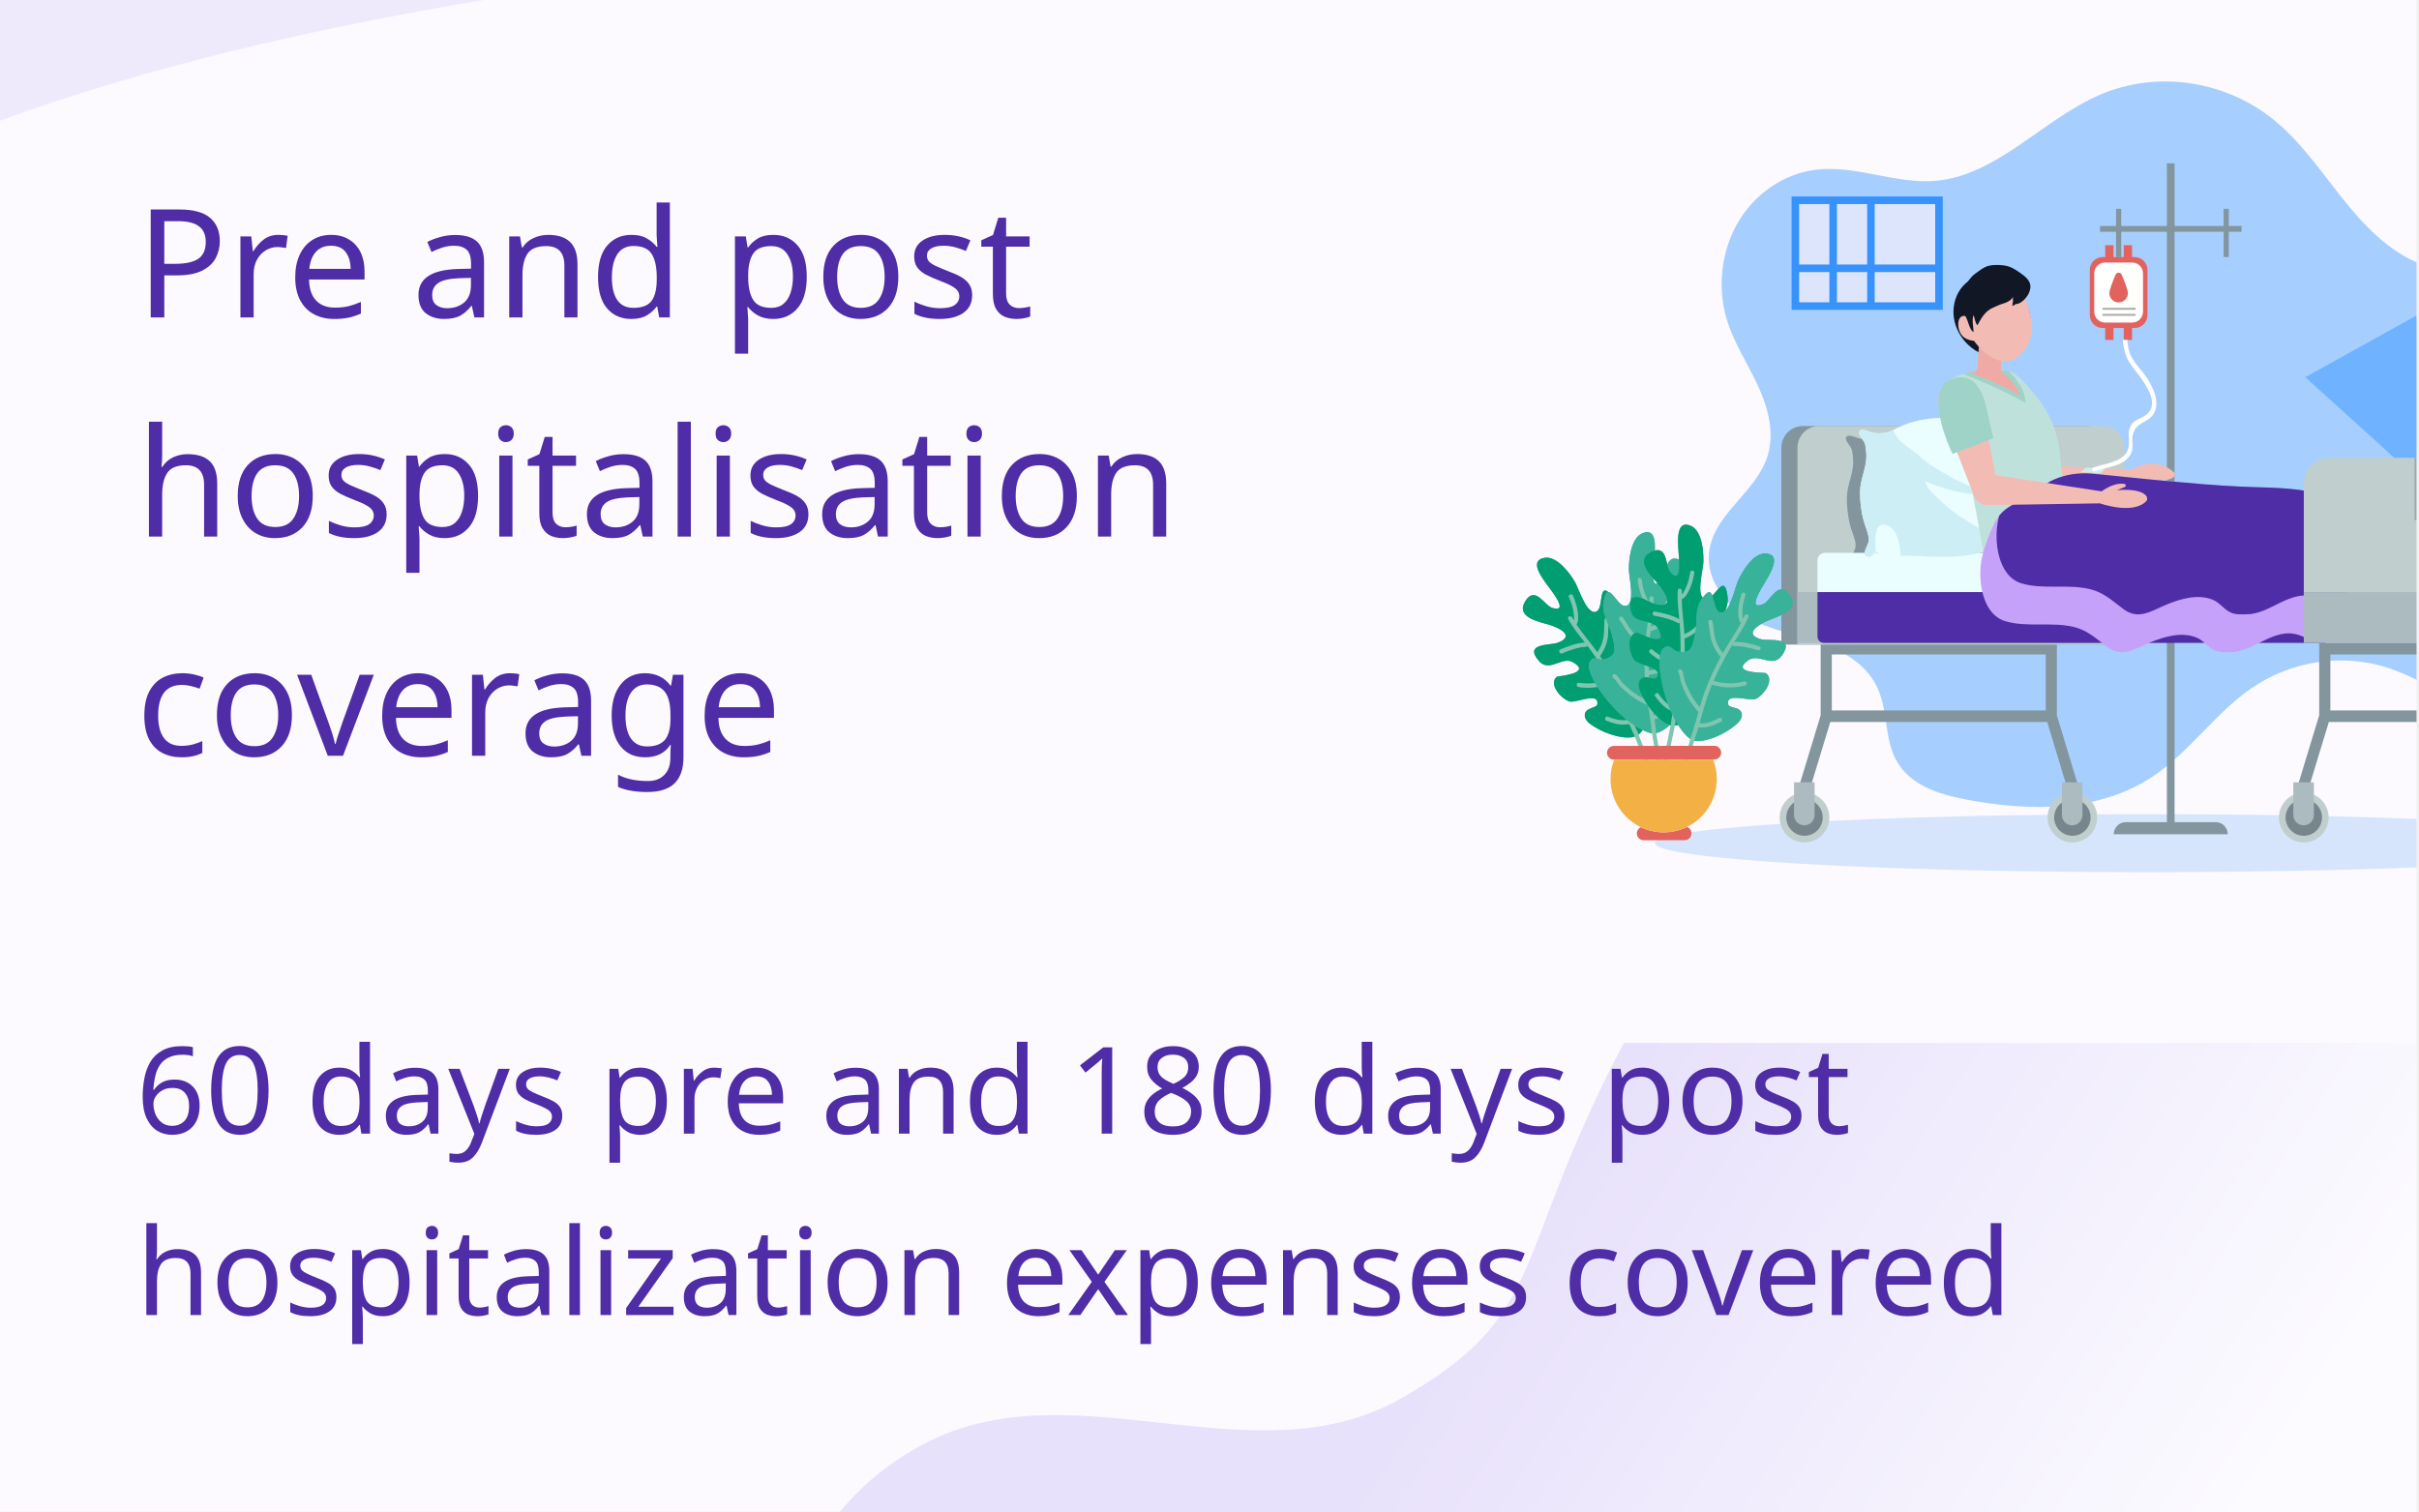
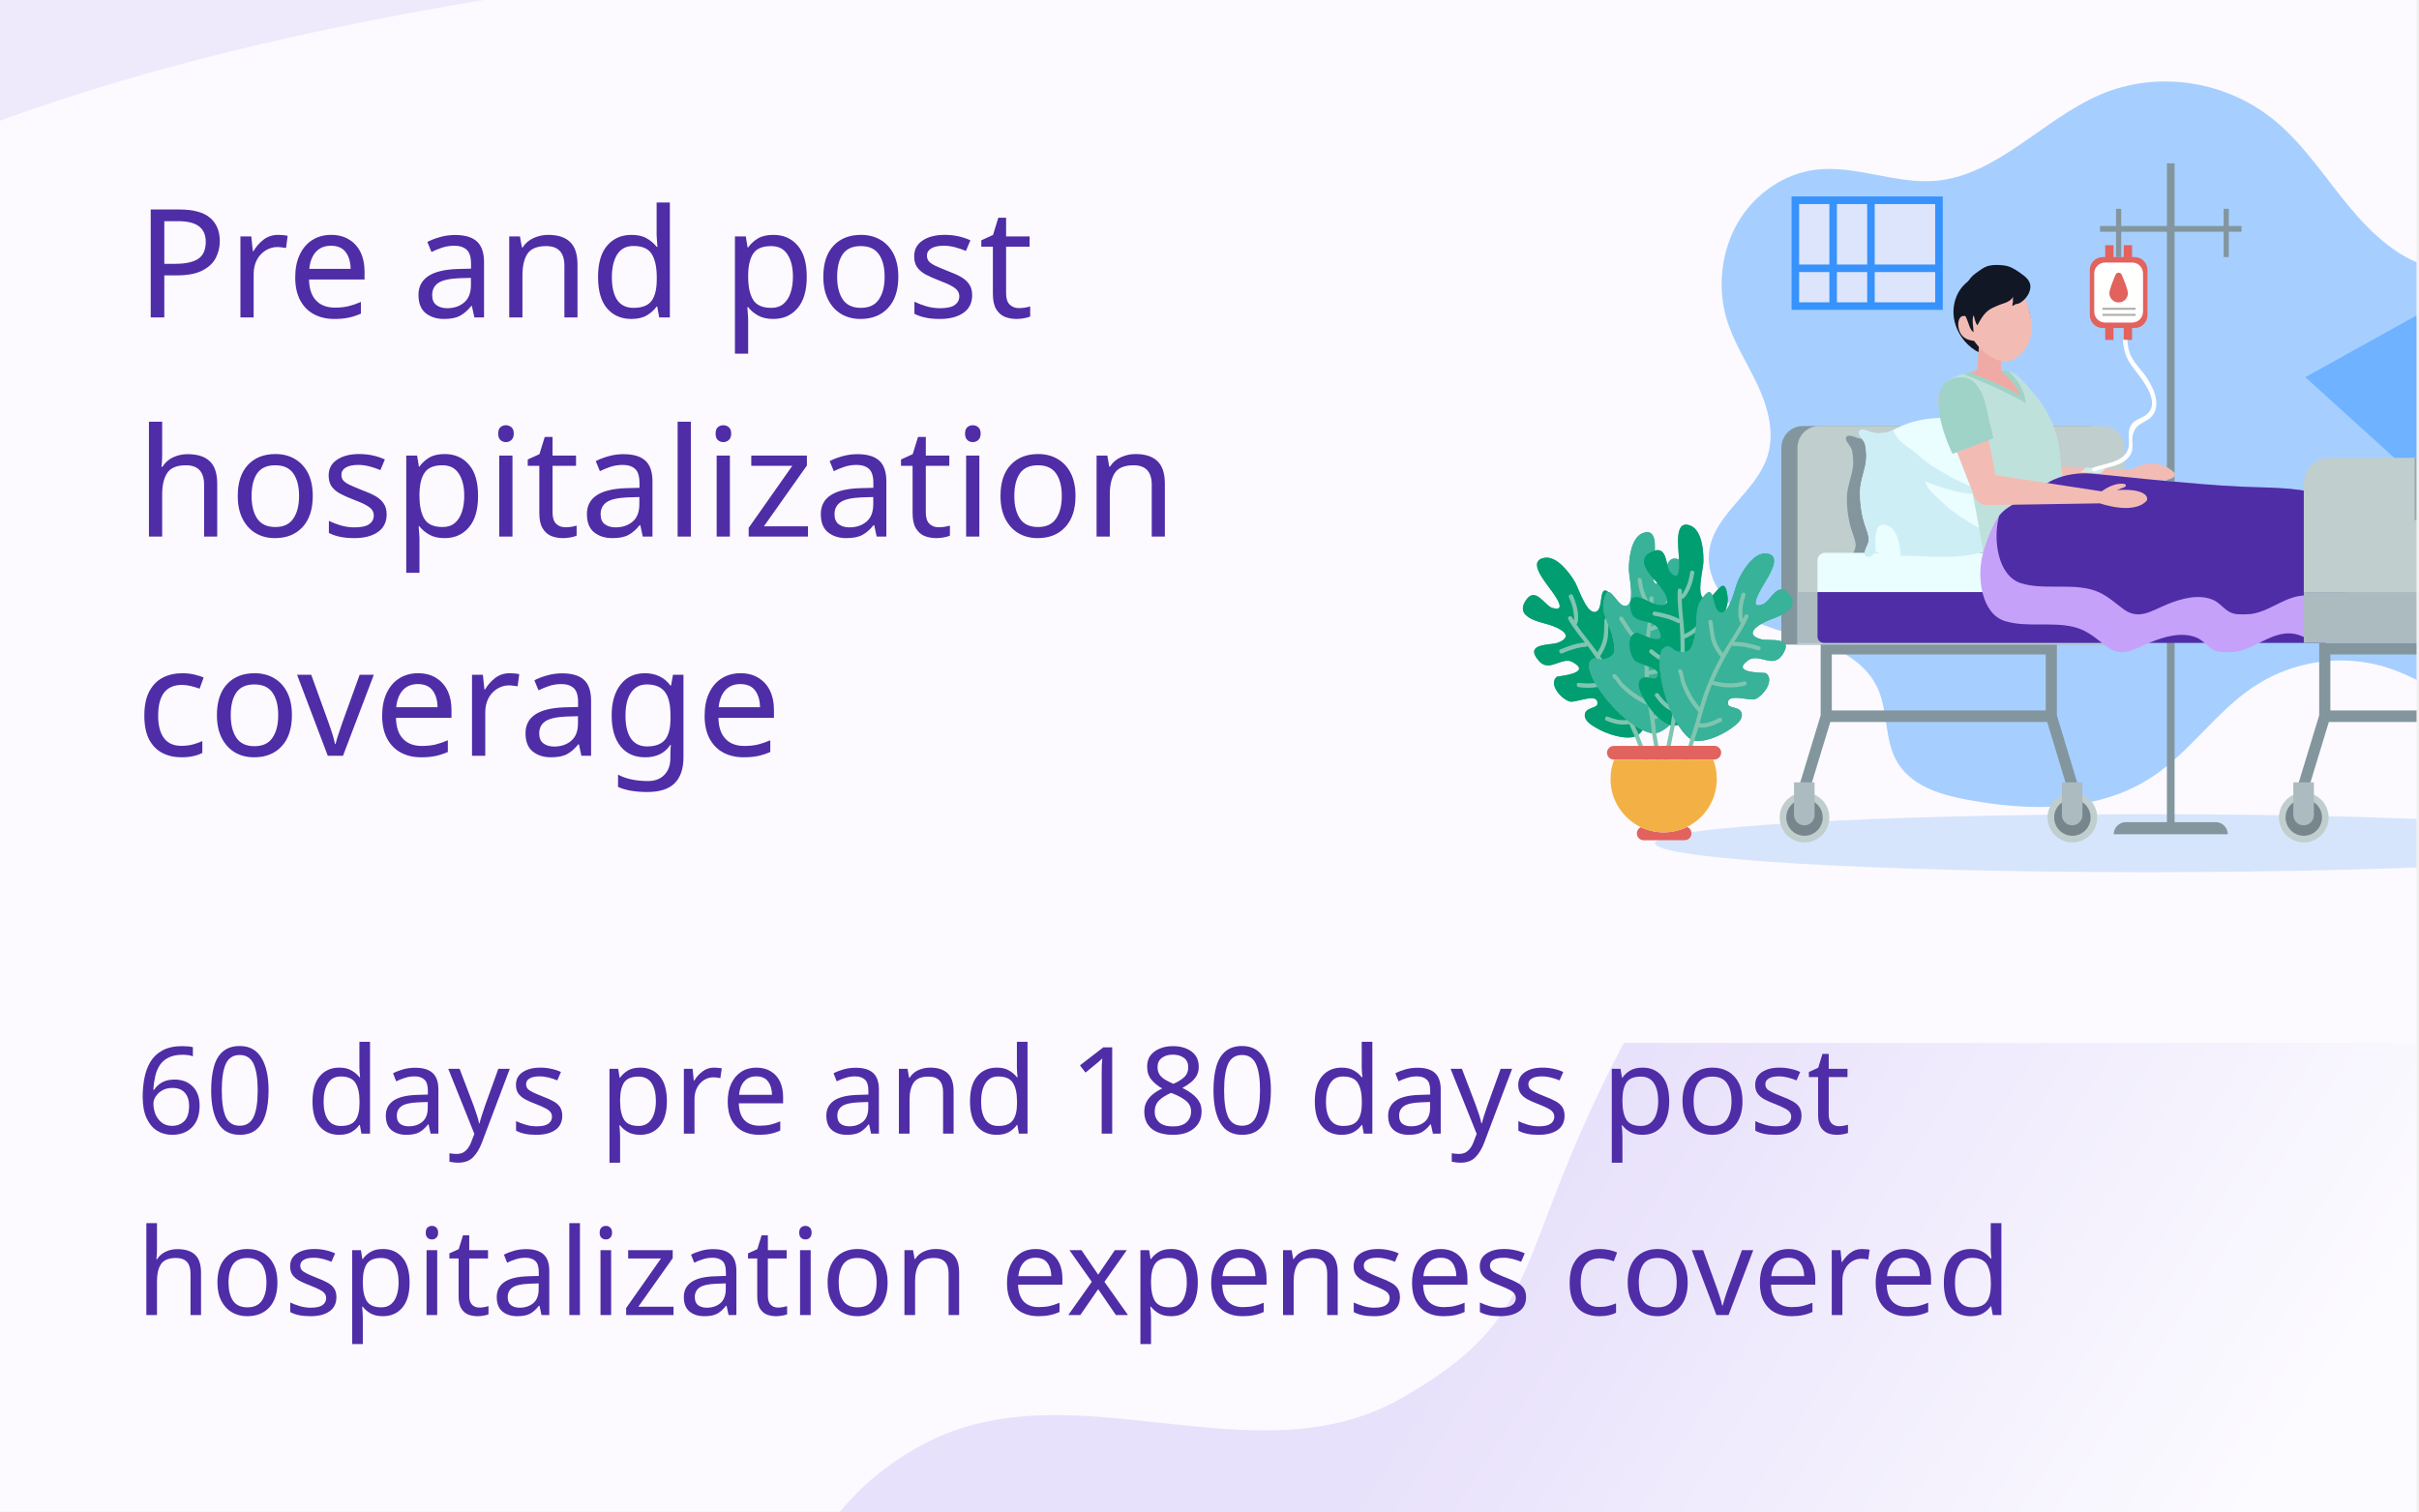
<svg xmlns="http://www.w3.org/2000/svg" xmlns:xlink="http://www.w3.org/1999/xlink" width="320" height="200" viewBox="0 0 320 200">
  <defs>
    <linearGradient id="prefix__b" x1="50%" x2="5.2%" y1="36.667%" y2="57.085%">
      <stop offset="0%" stop-color="#EFE9FC" />
      <stop offset="100%" stop-color="#FAFCFF" />
    </linearGradient>
    <linearGradient id="prefix__d" x1="44.61%" x2="92.673%" y1="51.49%" y2="34.341%">
      <stop offset="0%" stop-color="#E8E1FB" />
      <stop offset="100%" stop-color="#FCFBFF" />
    </linearGradient>
    <path id="prefix__a" d="M0.677 0H320.677V200H0.677z" />
  </defs>
  <g fill="none" fill-rule="evenodd">
    <g transform="translate(-1354 -40) translate(1353 40)">
      <mask id="prefix__c" fill="#fff">
        <use xlink:href="#prefix__a" />
      </mask>
      <use fill="#FCFAFF" xlink:href="#prefix__a" />
      <path fill="url(#prefix__b)" d="M65 0C21.668 7.208-10.886 18.003-32.663 32.384c-32.664 21.572-88.123 49.719-100.624 22.19-8.334-18.351-5.615-36.543 8.159-54.574H65z" mask="url(#prefix__c)" />
      <path fill="url(#prefix__d)" fill-rule="nonzero" d="M123.025 146.846C109.86 139.77 103.078 126.82 102.677 108h218v109.254C314.864 227.572 301.057 230 279.984 230c-21.073 0-50.14-3.035-64.673-30.955-14.533-27.92-9.536-35.083-29.067-46.13-19.53-11.046-43.473 4.544-63.22-6.07z" mask="url(#prefix__c)" transform="matrix(1 0 0 -1 0 338)" />
      <g mask="url(#prefix__c)">
        <g>
          <g>
            <path fill="#A6CFFF" d="M129.492 70.803c-.987 6.47-5.485 12.518-11.252 14.044-.78.207-1.584.332-2.405.362-6.372.238-11.808-4.718-17.893-6.773-6.035-2.041-12.883-1.064-18.22 2.598-4.755 3.261-8.208 8.408-12.982 11.634-7.209 4.868-16.382 4.696-24.762 3.13-3.584-.671-7.543-1.878-9.343-5.297-1.472-2.8-1.073-6.364-2.337-9.281-1.403-3.24-4.604-5.112-7.761-6.198-3.154-1.086-6.503-1.632-9.436-3.294-2.933-1.662-5.47-4.866-5.187-8.43.377-4.756 5.242-7.518 7.26-11.723.22-.45.403-.917.545-1.409.9-3.1-.065-6.48-1.44-9.376-1.37-2.893-3.159-5.59-4.06-8.692-1.23-4.241-.626-9.06 1.607-12.794 2.233-3.733 6.052-6.31 10.136-6.836 2.754-.356 5.501.17 8.252.698 2.579.494 5.16.987 7.75.754 8.076-.726 14.153-8.14 21.68-11.385C67.286-.762 76.51.665 82.993 6.148c3.693 3.124 6.432 7.343 9.556 11.126 3.124 3.78 6.914 7.294 11.523 8.233 1.888.384 3.827.318 5.761.252 2.37-.08 4.733-.16 6.98.586 3.538 1.173 6.345 4.514 7.242 8.375.167.718.268 1.455.296 2.197.106 2.896-.764 5.693-.892 8.57-.14 3.181 1.217 5.19 2.511 7.905 2.58 5.409 4.463 11.252 3.521 17.41" transform="translate(202 10) translate(17.155)" />
            <path fill="#C3DBFB" d="M65.83 105.405c-35.932 0-65.06-1.72-65.06-3.84 0-2.121 29.128-3.84 65.06-3.84 35.931 0 65.06 1.719 65.06 3.84 0 2.12-29.129 3.84-65.06 3.84" opacity=".665" transform="translate(202 10) translate(17.155)" />
            <path fill="#6FB2FF" d="M141.542 62.469c-1.098 7.244-6.1 14.013-12.513 15.721L86.807 39.905l43.363-24.07 5.327 6.241c.186.804.298 1.628.328 2.46.12 3.24-.848 6.372-.991 9.592-.155 3.562 1.354 5.81 2.792 8.85 2.87 6.055 4.962 12.596 3.916 19.491" transform="translate(202 10) translate(17.155)" />
          </g>
          <path fill="#3792FC" d="M46.262 16L36 16 36 31 56 31 56 16 46.262 16" transform="translate(202 10)" />
          <path fill="#DDE5FD" d="M47 21L51 21 51 17 47 17zM47 25L51 25 51 21 47 21zM47 30L51 30 51 26 47 26zM51 21L55 21 55 17 51 17zM51 25L55 25 55 21 51 21zM51 30L55 30 55 26 51 26zM37 21L41 21 41 17 37 17zM37 25L41 25 41 21 37 21zM37 30L41 30 41 26 37 26zM42 21L46 21 46 17 42 17zM42 25L46 25 46 21 42 21zM42 30L46 30 46 26 42 26z" transform="translate(202 10)" />
          <path fill="#83969E" d="M78.923 24.014V20.67h-2.126V19.9h2.126v-2.266h.686V19.9h6.042v-8.29h1.016v8.29h6.486v-2.266h.685V19.9h1.684v.771h-1.684v3.343h-.685V20.67h-6.486v78.112h5.435c.884 0 1.6.72 1.6 1.607H78.617c0-.887.716-1.607 1.6-1.607h5.435V20.67H79.61v3.343h-.686" transform="translate(202 10)" />
          <path fill="#E2625D" d="M77.152 33.402h4.227c.938 0 1.7-.764 1.7-1.707V25.72c0-.942-.762-1.706-1.7-1.706h-4.227c-.938 0-1.699.764-1.699 1.706v5.975c0 .943.76 1.707 1.7 1.707" transform="translate(202 10)" />
          <path fill="#FFFFFE" d="M77.477 32.68h3.577c.795 0 1.439-.646 1.439-1.443v-5.058c0-.797-.644-1.444-1.439-1.444h-3.577c-.794 0-1.438.647-1.438 1.444v5.058c0 .797.644 1.444 1.438 1.444" transform="translate(202 10)" />
          <path fill="#E2625D" d="M79.945 24.433L81.041 24.433 81.041 22.44 79.945 22.44zM77.49 24.433L78.587 24.433 78.587 22.44 77.49 22.44zM79.945 34.976L81.041 34.976 81.041 32.982 79.945 32.982zM77.49 34.976L78.587 34.976 78.587 32.982 77.49 32.982zM78.039 28.787c0 .68.549 1.232 1.227 1.232s1.227-.551 1.227-1.232c0-.415-.455-1.579-.812-2.425-.155-.37-.676-.37-.83 0-.357.846-.812 2.01-.812 2.425" transform="translate(202 10)" />
          <path fill="#AAADA9" d="M77.125 30.989L81.512 30.989 81.512 30.727 77.125 30.727zM77.125 31.795L81.512 31.795 81.512 31.532 77.125 31.532z" transform="translate(202 10)" />
          <path fill="#83969E" d="M41.323 84h28.298v-7.407H41.323V84zm-.196 1.528h28.69l2.79 9.24 1.409-.455-2.92-9.665v-9.583H39.848v9.582l-2.94 9.664 1.407.46 2.812-9.243zM107.272 84h28.298v-7.407h-28.298V84zm-.196 1.528h28.69l2.791 9.24 1.408-.455-2.92-9.665v-9.583h-31.248v9.582l-2.94 9.664 1.407.46 2.812-9.243z" transform="translate(202 10)" />
          <path fill="#C0CECE" d="M34.425 98.167c0 1.822 1.471 3.299 3.285 3.299s3.285-1.477 3.285-3.299c0-1.822-1.47-3.299-3.285-3.299-1.814 0-3.285 1.477-3.285 3.299" transform="translate(202 10)" />
          <path fill="#77868D" d="M35.3 98.167c0 1.337 1.08 2.42 2.41 2.42 1.331 0 2.41-1.083 2.41-2.42 0-1.336-1.079-2.42-2.41-2.42-1.33 0-2.41 1.084-2.41 2.42" transform="translate(202 10)" />
          <path fill="#83969E" d="M77.92 75.288H34.647V49.246c0-1.59 1.283-2.878 2.866-2.878h37.54c1.584 0 2.867 1.288 2.867 2.878v26.042" transform="translate(202 10)" />
          <path fill="#C0CECE" d="M80.052 75.288H36.778V49.246c0-1.59 1.283-2.878 2.867-2.878h37.54c1.584 0 2.867 1.288 2.867 2.878v26.042" transform="translate(202 10)" />
          <path fill="#83969E" d="M44.144 51.48c.044-.646-.03-1.26-.15-1.895-.096-.5-.872-1.171-.806-1.617.096-.667 1.288-.09 1.638.012.584.172 1.137.152 1.743.058.415-.065.786-.216 1.156-.395.111-.055.222-.11.335-.168.808-.41 1.595-.703 2.467-.941 2.143-.589 4.572-.546 6.76-.312 1.532.165 3.19.481 4.724.318.588-.062 1.148-.05 1.65-.372.485-.309 1.338-1.069 1.92-.616.759.584.444 2.565.537 3.44l.081-.157c.052.492.084.992.201 1.46.267 1.07.958 2.112 1.355 3.156.462 1.218.5 2.726.368 3.996-.065.603-.187 1.264-.357 1.85-.175.609-.482 1.232-.034 1.765.234.277.532.33.523.75-.008.335-.261.597-.562.714-.598.233-1.294-.096-1.891-.138-.75-.054-1.464.127-2.172.328-.42.12-.838.247-1.257.338-1.429.311-2.806.806-4.252 1.09-2.592.506-5.206.267-7.792.182-1.27-.043-2.555.058-3.812-.185-.665-.13-.956-.405-1.52.028-.256.197-.263.344-.654.277-.42-.072-.487-.207-.392-.65.171-.799.674-1.165.485-2.067-.132-.626-.403-1.257-.587-1.878-.37-1.246-.56-2.812-.525-4.122.038-1.455.721-2.799.82-4.25" transform="translate(202 10)" />
          <path fill="#ACBBC0" d="M36.778 75.065L80.052 75.065 80.052 68.344 36.778 68.344z" transform="translate(202 10)" />
          <path fill="#EAFDFF" d="M106.633 68.344H39.428v-4.199c0-.549.444-.994.99-.994h66.215v5.193" transform="translate(202 10)" />
          <path fill="#EAFDFF" d="M46.084 63.673c.392.067.398-.08.654-.277.564-.433.855-.157 1.52-.028 1.258.244 2.542.142 3.813.184 2.585.086 5.2.325 7.792-.181 1.446-.284 2.823-.779 4.251-1.09.42-.091.838-.218 1.258-.337.707-.202 1.422-.383 2.171-.329.597.042 1.293.37 1.892.138.3-.117.554-.38.561-.713.01-.421-.288-.474-.523-.751-.448-.533-.14-1.156.035-1.766.17-.585.291-1.245.356-1.849.134-1.27.094-2.778-.368-3.996-.397-1.044-1.088-2.085-1.354-3.156-.117-.468-.15-.969-.201-1.46l-.082.156c-.092-.874.222-2.854-.535-3.439-.584-.452-1.437.307-1.921.616-.503.322-1.063.31-1.65.372-1.534.164-3.192-.153-4.724-.318-2.188-.234-4.617-.276-6.76.312-.873.238-1.66.532-2.468.941-.112.058-.223.114-.334.168-.37.18-.741.33-1.157.395-.606.094-1.158.115-1.743-.058-.35-.103-1.541-.68-1.638-.012-.065.446.71 1.117.806 1.617.12.635.195 1.25.15 1.895-.098 1.45-.781 2.794-.82 4.25-.035 1.31.155 2.876.525 4.122.184.62.456 1.251.588 1.878.189.9-.314 1.267-.486 2.066-.095.443-.028.578.392.65" transform="translate(202 10)" />
          <path fill="#CEEEF6" d="M46.252 63.69c-.047 0-.102-.006-.168-.017-.313-.053-.43-.142-.43-.368 0-.077.014-.17.038-.282.146-.676.527-1.042.528-1.684 0-.117-.013-.243-.042-.382-.132-.627-.404-1.257-.588-1.878-.34-1.15-.53-2.57-.529-3.811 0-.105.002-.21.005-.312.038-1.455.72-2.799.82-4.25.008-.127.012-.255.012-.382 0-.508-.067-1.004-.163-1.512-.092-.48-.809-1.116-.81-1.561 0-.02.002-.038.004-.056.034-.237.207-.317.43-.317.407 0 .983.263 1.208.329.314.092.618.13.925.13.267 0 .537-.028.818-.072.416-.065.787-.216 1.157-.395l.015.065c.383 1.488 2.38 2.42 3.437 3.408 1.18 1.104 2.403 1.767 3.808 2.58 1.555.9 3.2 1.504 4.823 2.258-.386.118-.832.17-1.315.17-2.13 0-4.971-1-6.54-1.668.074 1 1.89 2.427 2.61 3.111 1.254 1.19 2.798 2.087 4.289 2.945 1.51.869 3.149 1.535 4.778 2.205-.42.119-.839.246-1.258.337-1.428.311-2.805.806-4.251 1.09-1.236.241-2.477.313-3.718.313-1.361 0-2.722-.086-4.074-.132-.549-.018-1.1-.01-1.65-.013-.063-1.452-.42-3.44-1.671-3.974-.242-.103-.45-.15-.628-.15-.876 0-1.047 1.123-1.047 2.19 0 .437.029.865.05 1.202.005.1.015.227.027.376-.126.03-.26.095-.414.213-.213.165-.253.293-.486.293" transform="translate(202 10)" />
          <path fill="#D6EEF1" d="M64.181 51.112c-2.262 0-5.478-1.671-6.636-2.484 1.4.675 3.04.941 4.561 1.224.63.116 1.472.323 2.257.323.634 0 1.23-.135 1.648-.56l-.105.13c.282-.1.428-.323.636-.53-.18 1.4-1.129 1.897-2.361 1.897M65.056 54.22c-2.082 0-5.646-1.436-6.226-1.82 1.473.426 3.457 1.21 5.243 1.21.877 0 1.707-.19 2.404-.703l.071.112c.134.887-.516 1.201-1.492 1.201M66.253 57.693c-1.006 0-4.172-1.068-4.18-2.1.057-.016.122-.023.193-.023.106 0 .224.015.342.044l-.132-.072c.075.032.151.064.227.098.148.044.29.106.405.181.492.226.992.473 1.467.72.454.237 1.625.641 1.749 1.15l-.071.002" transform="translate(202 10)" />
          <path fill="#4F2DA7" d="M106.633 75.065H40.267c-.463 0-.839-.377-.839-.842v-5.879h67.205v6.721" transform="translate(202 10)" />
          <path fill="#121725" d="M58.749 27.764c.769-.816 1.83-1.357 2.946-1.435 1.047-.073 2.104.254 2.979.839.874.583 1.57 1.413 2.075 2.338.763 1.397 1.205 3.255.686 4.807-.523 1.561-1.907 2.697-3.54 2.917-1.674.224-3.397-.487-4.605-1.673-.951-.934-1.622-2.168-1.817-3.489-.196-1.32.1-2.722.872-3.81.123-.174.258-.339.404-.494" transform="translate(202 10)" />
          <path fill="#F2BCB5" d="M69.644 54.406l11.493-1.06c1.445.923 2.514.874 2.794.82.169-.033.183-.23.024-.288l-.963-.346c2.339.211 3.229-.13 3.568-.417.173-.146.247-.402.084-.557-2.599-2.477-5.655-.413-5.655-.413l-13.712-.625c.877.911 1.697 1.854 2.367 2.886" transform="translate(202 10)" />
          <path fill="#D1EBEB" d="M77.523 52L76.896 52.63 74.215 52.468 74.958 51.87 77.523 52" transform="translate(202 10)" />
          <path fill="#BFE1DB" d="M56.337 41.643c.414 1.311 1.804 5.695 2.112 6.837 1.262 4.727 2.932 14.67 2.932 14.67h13.197l-2.309-6.54s-.66-5.374-.709-5.945l-.042-.483c-.238-2.765-1.284-5.395-3.018-7.555-.505-.626-1.032-1.256-1.527-1.8-.49-.53-.943-.983-1.327-1.28-.234-.18-.553-.32-.934-.42-1.54-.41-4.085-.215-5.99.347-.897.266-1.651.614-2.09 1.018-.316.29-.425.742-.295 1.151" transform="translate(202 10)" />
          <path fill="#9FD3C8" d="M58.722 39.474v.003s6.274 2.509 8.242 3.883c0 0 .09-2.114-2.252-4.234-1.54-.41-4.085-.214-5.99.348" transform="translate(202 10)" />
          <path fill="#C6A1F9" d="M64.247 72.184c2.808.865 6.145.07 9.047.764 1.899.455 2.924 1.51 4.46 2.649 2.03 1.506 3.702.229 5.737-.611 1.838-.758 4.165-1.433 6.112-.611.885.372 1.397 1.203 2.242 1.628.721.36 1.387.284 2.19.284 3.177.003 5.799-3.407 9.142-2.24 1.457.508 3.334 1.9 3.915-.305.323-1.225.302-2.578.268-3.892-.006-.406-.015-.806-.018-1.2-.006-1.62-.718-3.492-.125-5.072.329-.883 1.238-1.05 2.187-1.03.548.01 1.108.083 1.582.117 5.512.37 11.557 3.226 16.945.687.7-.33 1.682-.85 1.688-1.735-1.414-1.152-4.122-.773-5.856-.957-2.613-.28-5.153-1.353-7.422-2.569l-.068-.036c-1.782-.956-3.391-.532-5.28-.993-1.796-.437-3.46-1.28-5.267-1.75-3.306-.865-6.866-.767-10.248-.92-3.554-.162-7.125-.507-10.645-.819-3.024-.266-6.05-.623-9.078-.898-1.737-.156-3.501.092-5.095.803-.22.101-.435.208-.639.327-1.33.776-2.558 1.726-3.91 2.481-1.13.635-1.962 1.081-2.64 1.946-.216.272-.414.583-.605.956-.715 1.406-1.244 2.847-1.625 4.369-.694 2.792-.17 7.653 3.006 8.627" transform="translate(202 10)" />
          <path fill="#4F2DA7" d="M66.391 67.183c2.809.861 6.146.067 9.048.764 1.898.455 2.924 1.506 4.46 2.646 2.029 1.506 3.702.229 5.737-.611 1.837-.758 4.165-1.433 6.115-.611.882.372 1.393 1.203 2.239 1.628.72.36 1.387.284 2.193.284 3.173.003 5.799-3.406 9.139-2.24.645.227 1.375.624 2.038.807.828.229 1.555.116 1.877-1.112.423-1.604.259-3.43.252-5.093 0-.354-.036-.72-.085-1.096-.17-1.33-.501-2.74-.042-3.975.52-1.393 2.473-1.002 3.77-.913 1.052.07 2.125.232 3.209.43l-.068-.036c-1.782-.956-3.391-.532-5.28-.993-1.796-.437-3.46-1.28-5.267-1.75-3.306-.865-6.866-.767-10.248-.92-3.554-.162-7.125-.507-10.645-.819-3.024-.266-6.05-.623-9.078-.898-1.737-.156-3.501.092-5.095.803-.22.101-.435.208-.639.327-1.33.776-2.558 1.726-3.91 2.481-1.13.635-1.962 1.081-2.64 1.946-.03.107-.058.214-.085.32-.694 2.793-.17 7.654 3.005 8.631" transform="translate(202 10)" />
          <path fill="#F2BCB5" d="M55.7 44.275l4.468 11.387c.275.7.934 1.164 1.674 1.178l14.944-.239s4.397 1.565 6.145-.304c.184-.197.117-.54-.062-.742-.353-.394-1.299-.886-3.841-.706l1.06-.417c.176-.07.17-.332-.01-.383-.301-.084-1.456-.195-3.069.967l-14.03-2.153-2.01-10.453c-.362-1.78-2.243-2.768-3.88-2.038-1.474.658-2.108 2.438-1.389 3.903" transform="translate(202 10)" />
          <path fill="#EFAAA5" d="M60.584 38.715l.257-3.776 2.86 1.488-.005 2.676c2.323 1.901 2.586 3.33 2.586 3.33-1.215-1.057-6.787-3.159-6.787-3.159.583-.05 1.04-.178 1.089-.56" transform="translate(202 10)" />
          <path fill="#F2BCB5" d="M58.223 33.833c.38.973 1.187 1.175 1.92 1.271.037.055.073.105.115.16.5.684 1.148 1.318 1.846 1.78.95.636 1.987.952 2.85.664 1.417-.478 2.404-1.836 2.733-3.352.016-.076.032-.152.043-.227.11-.62.109-1.27-.024-1.883-1.162-5.563-3.193-6.35-5.322-5.838-1.63.39-2.925 3.167-3.08 5.507-.24-.097-.472-.139-.67-.094-.652.157-.71 1.24-.411 2.012" transform="translate(202 10)" />
          <path fill="#9FD3C8" d="M62.698 47.994l-5.412 2.062s-3.668-7.486-.693-9.603c0 0 3.667-2.478 5.094 3.12l1.01 4.42" transform="translate(202 10)" />
          <path fill="#121725" d="M58.669 29.555c-.006.55.022 1.084.123 1.621.075.404.256.736.419 1.108.228.522.368 1.336.85 1.67.024-.688-.26-1.61.023-2.258.145.43.188.994.5 1.343.527-.968 1.001-1.852 2.067-2.331.488-.22.935-.424 1.451-.577.47-.14.99-.43 1.215-.89-.073.208-.012.45-.028.669-.014.192-.105.384-.075.577.144-.062.295-.15.444-.25.126-.012.254-.024.379-.074.357-.143.702-.453.952-.747.359-.421.649-1.055.6-1.621-.067-.766-.769-1.279-1.346-1.684-.76-.533-1.343-.913-2.3-1.01-.72-.075-1.632-.086-2.301.223-.46.212-.86.545-1.277.83-1.048.718-1.684 2.134-1.696 3.401" transform="translate(202 10)" />
          <path fill="#FFFFFE" d="M80.418 34.976c.053.792.177 1.571.561 2.286.53.986 1.37 1.756 1.987 2.684.872 1.313 1.913 3.484.823 4.971-.83 1.132-2.186.879-2.63 2.566-.275 1.047.26 1.893-.456 2.873-1.052 1.441-3.063 1.395-4.588 2.016-.094.038-.2.014-.267-.063l-.048-.056c-.108-.127-.057-.323.1-.38 1.575-.57 4.097-.704 4.635-2.518.334-1.126-.316-2.284.505-3.289.431-.527 1.067-.658 1.617-1.005 2.69-1.695-.605-5.175-1.728-6.752-.762-1.069-1.005-2.124-1.105-3.333h.594" transform="translate(202 10)" />
          <path fill="#C0CECE" d="M103.76 68.344h45.746V53.928c0-1.852-1.496-3.353-3.34-3.353H107.1c-1.844 0-3.34 1.501-3.34 3.353v14.416" transform="translate(202 10)" />
          <path fill="#98A9AE" d="M118.421 58.828L135.922 58.828 135.922 50.575 118.421 50.575z" transform="translate(202 10)" />
          <path fill="#ACBBC0" d="M103.76 75.065L149.506 75.065 149.506 68.344 103.76 68.344zM37.685 99.206c.75 0 1.36-.611 1.36-1.365v-4.323h-2.72v4.323c0 .754.61 1.365 1.36 1.365" transform="translate(202 10)" />
          <path fill="#C0CECE" d="M69.863 98.167c0 1.822 1.47 3.299 3.285 3.299 1.814 0 3.285-1.477 3.285-3.299 0-1.822-1.471-3.299-3.285-3.299s-3.285 1.477-3.285 3.299" transform="translate(202 10)" />
          <path fill="#77868D" d="M70.738 98.167c0 1.337 1.079 2.42 2.41 2.42 1.33 0 2.41-1.083 2.41-2.42 0-1.336-1.08-2.42-2.41-2.42-1.331 0-2.41 1.084-2.41 2.42" transform="translate(202 10)" />
          <path fill="#ACBBC0" d="M73.122 99.206c.75 0 1.36-.611 1.36-1.365v-4.323h-2.719v4.323c0 .754.609 1.365 1.36 1.365" transform="translate(202 10)" />
          <path fill="#C0CECE" d="M100.475 98.167c0 1.822 1.471 3.299 3.285 3.299s3.285-1.477 3.285-3.299c0-1.822-1.47-3.299-3.285-3.299-1.814 0-3.285 1.477-3.285 3.299" transform="translate(202 10)" />
          <path fill="#77868D" d="M101.35 98.167c0 1.337 1.08 2.42 2.41 2.42 1.331 0 2.41-1.083 2.41-2.42 0-1.336-1.079-2.42-2.41-2.42-1.33 0-2.41 1.084-2.41 2.42" transform="translate(202 10)" />
          <path fill="#ACBBC0" d="M103.735 99.206c.75 0 1.36-.611 1.36-1.365v-4.323h-2.72v4.323c0 .754.61 1.365 1.36 1.365" transform="translate(202 10)" />
          <path fill="#38B299" d="M5.04 75.056c2.416-.905.25-1.997-1.26-2.436-1.222-.356-4.285-.944-3.027-3.034 1.318-2.19 2.549.534 3.583.847 2.313.7-.08-2.234-.65-3.016-.781-1.072-2.426-3.261-.375-3.61 1.658-.283 3.359 2.046 4.039 3.205.484.827 1.663 4.692 2.923 3.845.953-.64-.004-4.51 2.244-1.734.914 1.129.754 2.931 1.16 4.218.597 1.884.848 2.666 2.513 2.194.864-.245.898-1.33 1.957-.59.545.381.696 2.12.687 2.723-.079 5.543-2.31 9.241-3.354 9.713-1.414.639-4.027-.314-5.228-1.018-.597-.35-1.686-.928-1.603-1.804.092-.982 1.603-.83 1.663-1.408.109-1.049-1.088-.791-2.18-.534-.613.145-1.192.289-1.49.203-1.074-.31-2.844-2.252-1.709-3.265.117-.104 4.81-.415 2.136-1.932-.656-.372-1.336-.129-2.015.114-.853.305-1.703.61-2.495-.306-2.047-2.367 1.574-2.035 2.48-2.375" transform="translate(202 10)" />
          <path fill="#009E71" d="M14.336 87.591c-1.405 0-3.161-.687-4.084-1.228-.575-.336-1.606-.885-1.608-1.707 0-.032.001-.064.005-.097.092-.982 1.603-.83 1.663-1.408.005-.045.007-.086.007-.126 0-.483-.328-.636-.794-.636-.403 0-.908.114-1.393.228-.485.115-.95.229-1.27.229-.084 0-.158-.008-.22-.026-.83-.239-2.075-1.452-2.075-2.46 0-.296.108-.575.366-.805.091-.081 2.957-.287 2.958-1.091 0-.229-.23-.505-.822-.84-.243-.14-.49-.192-.74-.192-.421 0-.849.152-1.275.305-.427.152-.852.305-1.27.305-.418 0-.829-.153-1.225-.61-.44-.51-.618-.893-.617-1.186 0-1.07 2.386-.923 3.097-1.19.782-.292 1.084-.604 1.084-.908.001-.635-1.322-1.23-2.344-1.528-1.02-.298-3.323-.756-3.323-2.116 0-.269.09-.573.297-.918.372-.617.737-.844 1.093-.844.904 0 1.748 1.466 2.49 1.691.243.074.434.107.581.107.292 0 .408-.132.408-.343.002-.694-1.247-2.244-1.639-2.78-.504-.69-1.365-1.846-1.366-2.673 0-.457.262-.813.991-.938.093-.015.187-.023.28-.023 1.567 0 3.117 2.135 3.759 3.23.436.745 1.44 3.965 2.556 3.965.122 0 .244-.038.367-.12.706-.476.363-2.726 1.055-2.726.114 0 .256.061.437.202-.268.006-.492.392-.654 1.503-.019.13-.027.26-.027.389 0 .529.147 1.06.34 1.583-.082.03-.149.1-.161.215-.086.786.004 1.58-.142 2.36-.132.716-.416 1.344-.8 1.946-.882-1.239-1.937-2.417-2.781-3.694.26-.366.236-.849.208-1.294-.056-.906-.33-1.698-.678-2.529-.049-.115-.143-.164-.238-.164-.177 0-.36.165-.27.378.269.64.525 1.268.602 1.964.03.27.131.775.042 1.112-.08-.132-.16-.263-.232-.398-.059-.108-.157-.153-.254-.153-.185 0-.364.162-.254.366.596 1.11 1.421 2.102 2.208 3.102-1.129.09-2.202.479-3.24.91-.29.122-.157.534.104.534.034 0 .07-.007.109-.023 1.006-.42 2.036-.795 3.131-.876.11-.008.174-.068.207-.144.158.206.315.414.465.624.261.365.519.733.771 1.105-.095-.021-.186-.037-.273-.037-.255 0-.485.13-.706.62-.04.09-.058.2-.058.327 0 .699.549 1.846.828 2.318-.326.045-.655.068-.985.068-.378 0-.759-.03-1.139-.093-.017-.003-.034-.004-.05-.004-.307 0-.353.497-.022.552.401.066.804.098 1.205.098.44 0 .878-.038 1.311-.112 1.256 1.933 2.654 3.382 3.92 4.388-.166.027-.333.04-.5.04-.704 0-1.419-.218-2.054-.479-.038-.015-.074-.022-.108-.022-.261 0-.391.415-.1.534.695.286 1.49.526 2.266.526.264 0 .525-.028.78-.09.213.52.434 1.037.675 1.544l.016.023.043.11c-.28.091-.597.13-.934.13m1.423-.39l-.033-.085c-.026-.128-.106-.273-.146-.379-.02-.05-.05-.085-.085-.112-.096-.216-.19-.433-.282-.651.392.259.762.47 1.1.633-.197.256-.384.455-.554.593m-4.794-9.927c-.1-.153-.203-.305-.305-.456.4-.597.725-1.216.907-1.917.194-.744.167-1.487.2-2.238.2.478.392.945.497 1.395.175.75.31 1.33.31 1.784 0 .712-.33 1.117-1.35 1.392-.09.024-.175.036-.259.04" transform="translate(202 10)" />
          <path fill="#7FC5B0" d="M5.434 75.93c1.038-.431 2.111-.82 3.24-.91-.787-1-1.612-1.992-2.208-3.102-.168-.312.34-.524.508-.213.072.135.153.266.232.398.09-.337-.012-.842-.042-1.112-.077-.696-.333-1.324-.602-1.964-.137-.328.37-.542.508-.214.348.83.622 1.623.678 2.53.028.444.051.927-.208 1.293.844 1.277 1.9 2.455 2.78 3.694.385-.602.669-1.23.801-1.947.146-.78.056-1.573.142-2.359.039-.354.585-.282.546.072-.103.945 0 1.874-.242 2.804-.182.701-.506 1.32-.907 1.917 1.012 1.491 1.947 3.04 2.712 4.675.254.543.486 1.097.71 1.653.519-.767.95-1.569 1.251-2.452.168-.492.354-1.013.423-1.528.052-.39.014-.76.169-1.13.138-.327.648-.119.51.21-.19.452-.132 1.045-.254 1.53-.118.467-.263.932-.428 1.385-.337.928-.83 1.768-1.399 2.57l-.028.027c.379.961.748 1.927 1.17 2.868.034.027.064.061.084.112.04.106.12.251.146.38.752 1.942 1.51 3.884 2.237 5.836.123.332-.384.548-.508.214-.724-1.945-1.48-3.88-2.228-5.816l-.016-.023c-.24-.507-.462-1.024-.675-1.545-1.003.25-2.115-.052-3.046-.435-.329-.135-.12-.647.208-.512.81.333 1.749.594 2.627.426-.474-1.19-.92-2.395-1.46-3.555-.216-.462-.447-.916-.688-1.364l-.056.037c-1.37.548-2.845.761-4.305.521-.348-.057-.279-.606.072-.548 1.369.225 2.736.031 4.02-.482l.007-.002c-.744-1.322-1.583-2.59-2.465-3.824-.15-.21-.307-.418-.465-.624-.033.076-.097.136-.207.144-1.095.08-2.125.457-3.131.876-.327.136-.541-.374-.213-.51" transform="translate(202 10)" />
          <path fill="#38B299" d="M20.56 71.09c-2.538.465-1.234-1.587-.16-2.741.868-.934 3.199-3.013 1.053-4.162-2.248-1.203-1.917 1.769-2.646 2.57-1.63 1.79-1.071-1.96-.98-2.925.125-1.323.422-4.049-1.517-3.295-1.569.61-1.843 3.485-1.835 4.83.005.96.962 4.886-.552 4.806-1.145-.06-2.296-3.875-2.812-.336-.21 1.44.847 2.905 1.153 4.22.449 1.925.631 2.726-1.04 3.176-.307.083-.578.022-.824-.04-.449-.111-.814-.223-1.158.54-.273.607.483 2.178.799 2.692 2.893 4.722 6.694 6.751 7.832 6.62 1.54-.178 3.3-2.34 3.972-3.562.335-.608.976-1.664.458-2.374-.321-.441-.84-.36-1.296-.279-.369.066-.697.132-.85-.076-.981-1.319 2.393-1.54 2.983-2.171.765-.818 1.295-3.396-.197-3.683-.048-.01-.485.191-1.02.392-1.185.446-2.848.892-1.799-.953.843-1.483 3.393-.34 3.777-2.484.551-3.085-2.39-.94-3.342-.765" transform="translate(202 10)" />
          <path fill="#38B299" d="M20.56 71.09c-2.538.465-1.234-1.587-.16-2.741.868-.934 3.199-3.013 1.053-4.162-2.248-1.203-1.917 1.769-2.646 2.57-1.63 1.79-1.071-1.96-.98-2.925.125-1.323.422-4.049-1.517-3.295-1.569.61-1.843 3.485-1.835 4.83.005.96.962 4.886-.552 4.806-1.145-.06-2.296-3.875-2.812-.336-.21 1.44.847 2.905 1.153 4.22.449 1.925.631 2.726-1.04 3.176-.307.083-.578.022-.824-.04-.449-.111-.814-.223-1.158.54-.273.607.483 2.178.799 2.692 2.893 4.722 6.694 6.751 7.832 6.62 1.54-.178 3.3-2.34 3.972-3.562.335-.608.976-1.664.458-2.374-.321-.441-.84-.36-1.296-.279-.369.066-.697.132-.85-.076-.981-1.319 2.393-1.54 2.983-2.171.765-.818 1.295-3.396-.197-3.683-.048-.01-.485.191-1.02.392-1.185.446-2.848.892-1.799-.953.843-1.483 3.393-.34 3.777-2.484.551-3.085-2.39-.94-3.342-.765" transform="translate(202 10)" />
          <path fill="#7FC5B0" d="M20.666 72.044c-1.112.163-2.233.38-3.248.884.166-1.265.37-2.54.317-3.8-.015-.356-.56-.276-.545.076.006.154.003.309.003.463-.249-.244-.42-.73-.531-.977-.29-.638-.388-1.309-.484-1.997-.05-.352-.594-.276-.545.077.124.893.293 1.715.706 2.522.203.397.429.823.84 1.004-.076 1.531-.382 3.085-.507 4.603-.637-.32-1.201-.714-1.68-1.26-.523-.595-.85-1.324-1.325-1.955-.213-.284-.646.059-.432.343.57.758.954 1.61 1.637 2.284.515.509 1.108.874 1.757 1.18-.11 1.802-.123 3.613.053 5.411.059.598.141 1.192.232 1.786-.836-.393-1.614-.86-2.324-1.465-.395-.336-.82-.688-1.142-1.095-.244-.308-.399-.645-.72-.883-.287-.21-.619.23-.332.442.394.29.645.83.997 1.184.34.341.702.665 1.074.97.763.624 1.615 1.092 2.512 1.489l.038.008c.165 1.02.34 2.04.457 3.065-.015.04-.024.086-.015.14.02.11.025.278.068.401.344 2.056.683 4.112 1.054 6.163.063.35.609.274.545-.077-.37-2.043-.707-4.093-1.05-6.142l.001-.027c-.051-.56-.125-1.117-.208-1.674.99-.302 1.79-1.132 2.396-1.94.213-.285-.227-.618-.44-.333-.526.703-1.2 1.41-2.04 1.717-.2-1.267-.43-2.53-.558-3.806-.05-.507-.083-1.015-.104-1.524l.067.003c1.456-.234 2.831-.809 3.963-1.766.271-.228-.07-.663-.341-.433-1.061.896-2.333 1.432-3.698 1.651l-.008.003c-.035-1.518.039-3.04.168-4.553.022-.257.051-.516.082-.775.066.049.152.068.251.018.982-.493 2.058-.7 3.136-.858.35-.05.275-.598-.077-.547" transform="translate(202 10)" />
          <path fill="#38B299" d="M18.064 69.971c2.52.549 1.284-1.545.25-2.734-.838-.962-3.1-3.116-.917-4.194 2.286-1.128 1.858 1.83 2.56 2.656 1.57 1.843 1.135-1.924 1.075-2.892-.081-1.325-.288-4.06 1.626-3.242 1.547.662 1.727 3.544 1.675 4.888-.037.959-1.122 4.852.393 4.822 1.147-.023 2.422-3.798 2.822-.243.162 1.445-.942 2.876-1.291 4.18-.512 1.909-.72 2.703.935 3.208.306.094.58.04.83-.013.45-.096.817-.193 1.134.578.254.616-.554 2.161-.886 2.665-3.046 4.622-6.912 6.525-8.045 6.356-1.534-.229-3.22-2.448-3.853-3.691-.315-.618-.92-1.696-.38-2.388.335-.429.847-.332 1.3-.236.368.078.696.156.857-.047 1.023-1.286-2.341-1.618-2.91-2.269-.738-.842-1.184-3.437.317-3.675.049-.007.491.215 1.03.436 1.168.482 2.788.963 1.806-.903-.794-1.51-3.38-.452-3.693-2.607-.45-3.103 2.42-.86 3.365-.655" transform="translate(202 10)" />
          <path fill="#009E71" d="M20.376 86.016c-.055 0-.105-.003-.151-.01-.612-.091-1.248-.499-1.831-1.035-.144-.132-.285-.272-.421-.417-.083-.088-.164-.178-.243-.269-.258-.295-.496-.604-.706-.903-.27-.386-.494-.757-.652-1.067-.224-.44-.597-1.115-.596-1.716 0-.242.06-.473.216-.672.191-.245.441-.319.704-.319.198 0 .402.042.596.083.194.04.376.082.53.082.137 0 .251-.033.327-.13.134-.168.193-.32.193-.458 0-.047-.007-.093-.02-.138-.053-.173-.2-.324-.406-.46-.222-.146-.511-.274-.818-.393-.18-.07-.367-.136-.55-.2-.574-.204-1.111-.392-1.31-.619-.379-.433-.68-1.328-.681-2.128 0-.758.27-1.431.999-1.547h.003c.06 0 .497.218 1.027.436.529.218 1.15.436 1.581.436.315 0 .528-.116.528-.435 0-.208-.091-.501-.303-.904-.017-.033-.036-.065-.055-.096-.112-.181-.254-.322-.415-.434-.135-.094-.285-.168-.443-.23-.159-.061-.327-.11-.498-.154-.985-.253-2.085-.335-2.282-1.693-.033-.224-.048-.42-.047-.591 0-.78.32-1.039.771-1.039.82 0 2.075.852 2.64.975.284.062.52.09.713.09.559 0 .771-.234.77-.584v-.042c-.03-.611-.662-1.542-1.233-2.198l-.038-.044c-.162-.183-.369-.406-.584-.654-.577-.663-1.217-1.506-1.217-2.257 0-.471.25-.906.923-1.239.358-.177.65-.253.89-.253 1.29 0 1.078 2.213 1.67 2.91.302.353.53.5.7.5.379 0 .476-.729.476-1.531 0-.525-.042-1.081-.073-1.486-.012-.149-.022-.277-.028-.376-.02-.337-.05-.765-.05-1.203 0-1.066.172-2.189 1.048-2.189.178 0 .386.047.628.15 1.405.6 1.682 3.033 1.682 4.482 0 .147-.002.283-.007.406-.022.567-.41 2.16-.41 3.362 0 .822.18 1.46.786 1.46h.017c.78-.016 1.62-1.767 2.203-1.767.274 0 .491.387.619 1.524.011.099.016.197.016.296-.001 1.344-.982 2.669-1.307 3.883-.21.784-.369 1.379-.369 1.844 0 .668.328 1.067 1.304 1.365.122.038.238.051.35.051.17 0 .33-.032.48-.064.15-.032.29-.064.424-.064.265 0 .499.128.71.642.034.082.049.18.049.29-.001.718-.647 1.938-.935 2.375-1.176 1.785-2.475 3.164-3.691 4.176l-.214.175c-.862.691-1.675 1.196-2.366 1.527-.687.33-1.253.488-1.623.488" transform="translate(202 10)" />
          <path fill="#7FC5B0" d="M17.926 70.921c1.106.2 2.219.454 3.217.991-.125-1.269-.286-2.551-.192-3.808.027-.355.57-.258.543.095-.012.153-.014.308-.019.462.256-.236.443-.716.563-.96.31-.627.43-1.294.549-1.979.06-.35.603-.256.542.095-.153.888-.349 1.704-.788 2.497-.216.39-.456.809-.872.976.025 1.533.28 3.096.355 4.618.648-.3 1.224-.674 1.721-1.205.541-.577.893-1.295 1.387-1.91.223-.276.644.08.42.357-.594.74-1.005 1.578-1.71 2.23-.53.49-1.136.836-1.794 1.12.05 1.805.003 3.616-.231 5.407-.078.595-.18 1.186-.291 1.776.849-.364 1.642-.805 2.371-1.386.406-.323.842-.66 1.177-1.057.255-.3.42-.632.75-.858.293-.201.61.25.317.452-.404.278-.673.809-1.036 1.15-.35.33-.723.642-1.105.934-.783.598-1.65 1.038-2.56 1.405l-.037.007c-.199 1.014-.407 2.028-.558 3.049.014.04.02.086.01.14-.023.11-.034.276-.08.398-.412 2.043-.819 4.088-1.256 6.126-.075.346-.618.253-.543-.095.436-2.03.842-4.069 1.252-6.105l-.001-.027c.07-.558.162-1.113.263-1.667-.979-.334-1.752-1.19-2.33-2.017-.205-.292.246-.61.45-.318.503.719 1.152 1.448 1.982 1.783.242-1.26.514-2.515.682-3.785.068-.506.117-1.013.155-1.52h-.068c-1.446-.281-2.803-.901-3.903-1.896-.262-.237.091-.66.356-.422 1.03.932 2.285 1.51 3.642 1.774l.007.003c.085-1.517.06-3.04-.018-4.556-.014-.258-.034-.518-.056-.778-.068.047-.155.063-.252.01-.965-.526-2.034-.768-3.106-.96-.349-.064-.255-.609.095-.546" transform="translate(202 10)" />
          <path fill="#38B299" d="M32.03 74.6c-2.496-.652-.453-1.961 1.005-2.554 1.18-.479 4.165-1.378 2.701-3.328-1.534-2.042-2.48.792-3.478 1.21-2.229.935-.148-2.23.34-3.067.668-1.146 2.08-3.493.006-3.63-1.68-.11-3.133 2.38-3.691 3.604-.398.873-1.178 4.839-2.516 4.125-1.014-.54-.457-4.486-2.41-1.494-.794 1.216-.45 2.993-.725 4.315-.4 1.936-.571 2.739-2.276 2.44-.884-.155-1.029-1.23-2.006-.386-.503.436-.476 2.18-.407 2.78.644 5.506 3.24 8.955 4.327 9.317 1.472.49 3.974-.726 5.097-1.549.558-.41 1.582-1.096 1.411-1.959-.193-.968-1.68-.662-1.798-1.23-.336-1.611 2.816-.384 3.617-.707 1.036-.417 2.6-2.531 1.366-3.423-.126-.092-4.825.081-2.321-1.702 1.387-.988 3.22 1.128 4.467-.654 1.795-2.565-1.773-1.864-2.709-2.109" transform="translate(202 10)" />
          <path fill="#38B299" d="M32.03 74.6c-2.496-.652-.453-1.961 1.005-2.554 1.18-.479 4.165-1.378 2.701-3.328-1.534-2.042-2.48.792-3.478 1.21-2.229.935-.148-2.23.34-3.067.668-1.146 2.08-3.493.006-3.63-1.68-.11-3.133 2.38-3.691 3.604-.398.873-1.178 4.839-2.516 4.125-1.014-.54-.457-4.486-2.41-1.494-.794 1.216-.45 2.993-.725 4.315-.4 1.936-.571 2.739-2.276 2.44-.884-.155-1.029-1.23-2.006-.386-.503.436-.476 2.18-.407 2.78.644 5.506 3.24 8.955 4.327 9.317 1.472.49 3.974-.726 5.097-1.549.558-.41 1.582-1.096 1.411-1.959-.193-.968-1.68-.662-1.798-1.23-.336-1.611 2.816-.384 3.617-.707 1.036-.417 2.6-2.531 1.366-3.423-.126-.092-4.825.081-2.321-1.702 1.387-.988 3.22 1.128 4.467-.654 1.795-2.565-1.773-1.864-2.709-2.109" transform="translate(202 10)" />
          <path fill="#7FC5B0" d="M31.727 75.51c-1.077-.323-2.185-.6-3.316-.573.68-1.076 1.4-2.147 1.88-3.312.136-.329-.392-.487-.526-.16-.059.141-.126.28-.19.42-.124-.326-.075-.84-.073-1.11.006-.701.198-1.352.4-2.016.103-.34-.424-.502-.528-.161-.262.862-.453 1.679-.417 2.585.018.446.044.928.34 1.266-.711 1.357-1.64 2.637-2.391 3.96-.444-.56-.79-1.155-.995-1.854-.224-.76-.215-1.56-.38-2.332-.075-.349-.611-.22-.536.128.198.928.19 1.864.525 2.764.254.679.639 1.261 1.099 1.813-.856 1.588-1.627 3.225-2.222 4.93-.198.567-.372 1.14-.539 1.717-.594-.71-1.104-1.463-1.494-2.311-.216-.472-.454-.97-.576-1.476-.091-.383-.09-.755-.283-1.106-.17-.312-.657-.052-.486.26.236.43.237 1.027.408 1.496.165.453.357.9.567 1.335.43.887 1.007 1.673 1.654 2.412l.03.023c-.278.996-.547 1.994-.871 2.974-.03.03-.058.068-.072.12-.03.11-.095.263-.107.393-.55 2.01-1.106 4.019-1.63 6.035-.09.344.437.506.527.161.522-2.01 1.076-4.012 1.624-6.015l.013-.024c.188-.529.355-1.066.514-1.606 1.023.145 2.098-.27 2.986-.746.313-.168.054-.656-.259-.488-.772.415-1.68.77-2.57.694.35-1.233.67-2.477 1.09-3.687.168-.482.351-.956.545-1.427l.06.031c1.418.405 2.907.465 4.335.076.341-.093.216-.631-.127-.538-1.339.365-2.718.312-4.048-.066l-.007-.001c.605-1.392 1.31-2.74 2.062-4.058.128-.224.263-.446.4-.668.04.072.11.125.22.122 1.097-.032 2.16.236 3.203.55.34.101.5-.427.16-.53" transform="translate(202 10)" />
          <path fill="#E2625D" d="M26.687 89.591c0 .249-.101.475-.263.638-.163.165-.39.267-.637.267l-13.3.014c-.496 0-.902-.407-.903-.904 0-.25.102-.477.265-.64.162-.165.388-.267.636-.267l13.3-.014c.495 0 .902.407.902.906M22.76 100.265c.001.249-.1.476-.264.64-.164.165-.39.267-.637.268l-5.423.005c-.497 0-.903-.407-.904-.906 0-.248.102-.475.265-.64.075-.075.164-.137.262-.183.918.44 1.945.685 3.028.684 1.105 0 2.151-.257 3.081-.716.346.128.592.46.593.848" transform="translate(202 10)" />
          <path fill="#F3B145" d="M26.11 93.067c.003 2.789-1.604 5.2-3.942 6.35-.93.459-1.976.716-3.08.716-1.084.001-2.11-.244-3.029-.684-2.37-1.133-4.006-3.559-4.009-6.368 0-.907.168-1.774.478-2.571l13.1-.013c.311.797.481 1.663.482 2.57" transform="translate(202 10)" />
        </g>
      </g>
    </g>
    <g fill="#4F2DA7">
      <text font-family="WorkSans-SemiBold, Work Sans" font-size="20" font-weight="500" transform="translate(-1354 -40) translate(1372 60)">
        <tspan x="0" y="22">Pre and post </tspan>
-         <tspan x="0" y="51">hospitalisation </tspan>
+         <tspan x="0" y="51">hospitalization </tspan>
        <tspan x="0" y="80">coverage</tspan>
      </text>
      <text font-family="WorkSans-Medium, Work Sans" font-size="16" font-weight="400" transform="translate(-1354 -40) translate(1372 60)">
        <tspan x="0" y="130">60 days pre and 180 days post </tspan>
        <tspan x="0" y="154">hospitalization expenses covered</tspan>
      </text>
    </g>
  </g>
</svg>
